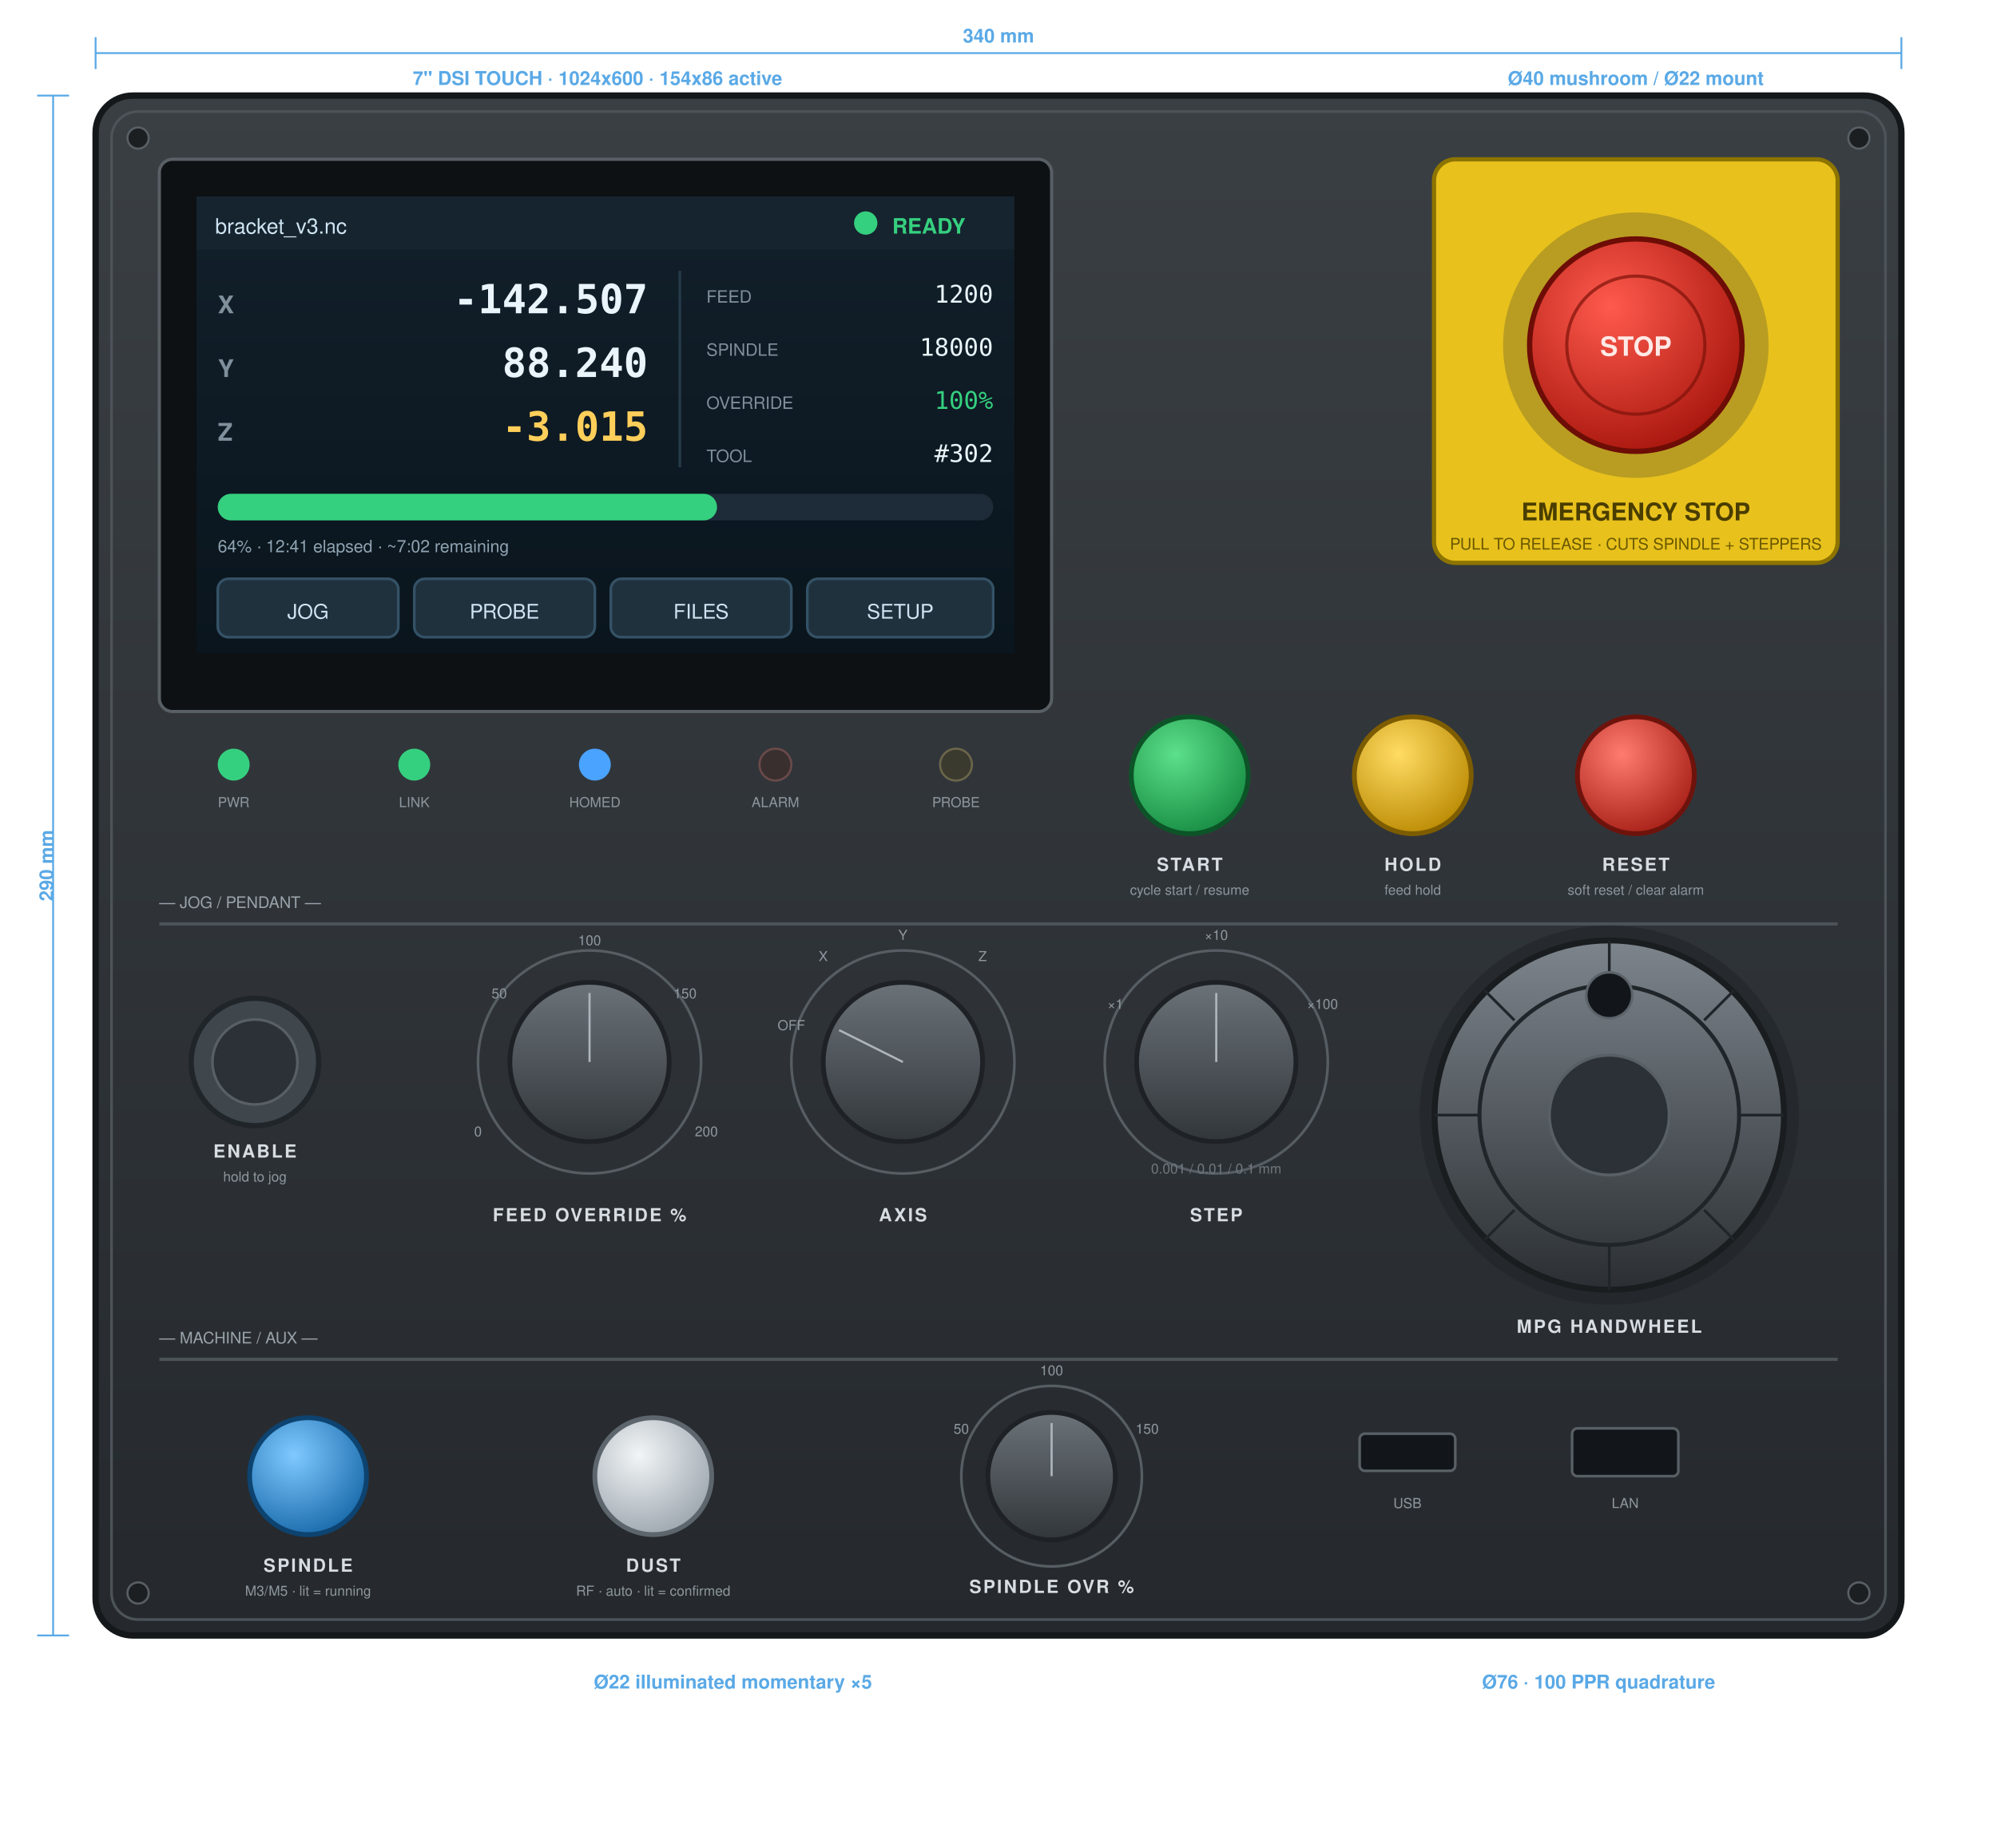
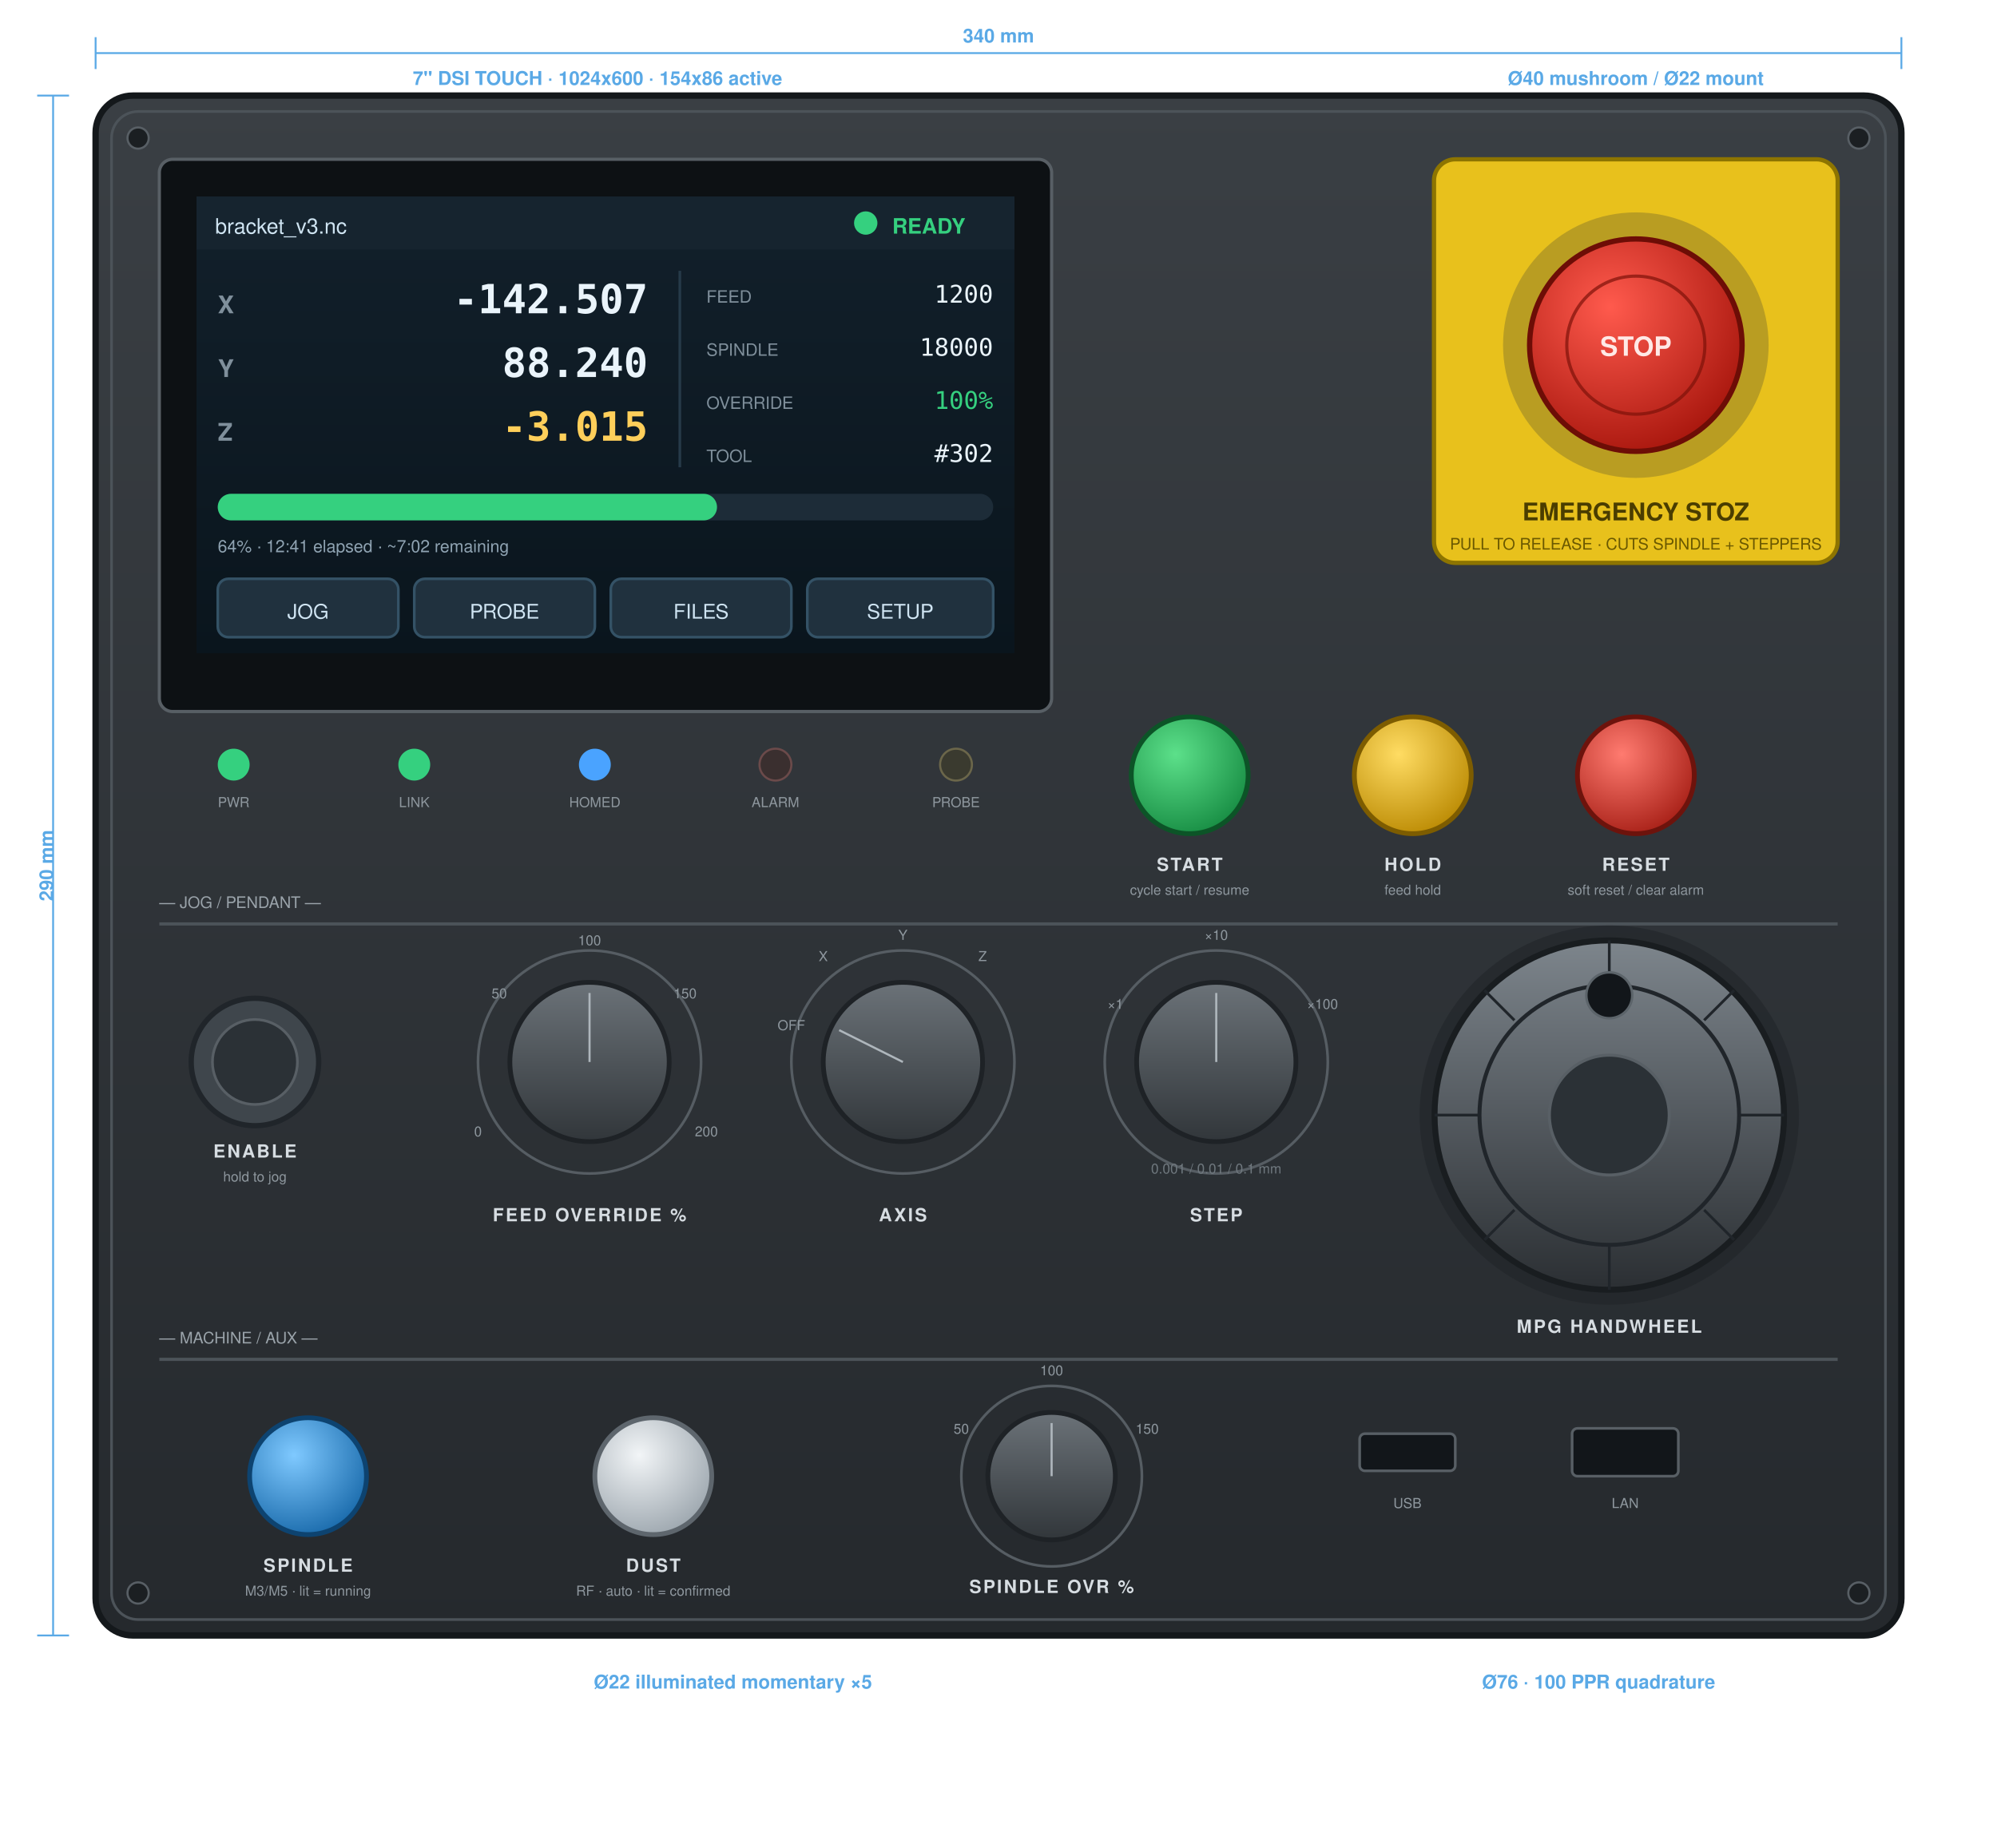
<svg xmlns="http://www.w3.org/2000/svg" viewBox="-18 -18 376 348" width="1504" height="1392" font-family="Helvetica Neue, Helvetica, Arial, sans-serif">
  <defs>
    <linearGradient id="panel" x1="0" y1="0" x2="0" y2="1">
      <stop offset="0" stop-color="#3a3f44" />
      <stop offset="1" stop-color="#25292d" />
    </linearGradient>
    <linearGradient id="knob" x1="0" y1="0" x2="0" y2="1">
      <stop offset="0" stop-color="#6b7278" />
      <stop offset="1" stop-color="#31363a" />
    </linearGradient>
    <linearGradient id="wheel" x1="0" y1="0" x2="0" y2="1">
      <stop offset="0" stop-color="#7d858c" />
      <stop offset="1" stop-color="#2b2f33" />
    </linearGradient>
    <radialGradient id="estop" cx="0.38" cy="0.32" r="0.75">
      <stop offset="0" stop-color="#ff5a4d" />
      <stop offset="1" stop-color="#a5140b" />
    </radialGradient>
    <radialGradient id="btnG" cx="0.38" cy="0.32" r="0.75">
      <stop offset="0" stop-color="#5ce08a" />
      <stop offset="1" stop-color="#158a41" />
    </radialGradient>
    <radialGradient id="btnY" cx="0.38" cy="0.32" r="0.75">
      <stop offset="0" stop-color="#ffdc63" />
      <stop offset="1" stop-color="#b98800" />
    </radialGradient>
    <radialGradient id="btnR" cx="0.38" cy="0.32" r="0.75">
      <stop offset="0" stop-color="#ff7b70" />
      <stop offset="1" stop-color="#a51d14" />
    </radialGradient>
    <radialGradient id="btnB" cx="0.38" cy="0.32" r="0.75">
      <stop offset="0" stop-color="#7fc9ff" />
      <stop offset="1" stop-color="#1667a8" />
    </radialGradient>
    <radialGradient id="btnW" cx="0.38" cy="0.32" r="0.75">
      <stop offset="0" stop-color="#f2f5f7" />
      <stop offset="1" stop-color="#9aa4ac" />
    </radialGradient>
    <linearGradient id="scr" x1="0" y1="0" x2="0" y2="1">
      <stop offset="0" stop-color="#12202b" />
      <stop offset="1" stop-color="#0a151d" />
    </linearGradient>
  </defs>
  <style>
    .lbl  { fill:#d7dde2; font-size:3.4px; letter-spacing:0.35px; text-anchor:middle; font-weight:600; }
    .sub  { fill:#8e979e; font-size:2.6px; text-anchor:middle; }
    .tick { stroke:#aeb6bc; stroke-width:0.4; }
    .dim  { stroke:#5aa9e6; stroke-width:0.35; fill:none; }
    .dimt { fill:#5aa9e6; font-size:3.6px; text-anchor:middle; font-weight:600; }
    .note { fill:#9aa3aa; font-size:3px; }
  </style>
  <rect x="0" y="0" width="340" height="290" rx="7" fill="url(#panel)" stroke="#14181b" stroke-width="1.2" />
  <rect x="3" y="3" width="334" height="284" rx="5" fill="none" stroke="#4c5359" stroke-width="0.5" />
  <g fill="#1b1f22" stroke="#585f65" stroke-width="0.4">
    <circle cx="8" cy="282" r="2" />
    <circle cx="332" cy="282" r="2" />
    <circle cx="8" cy="8" r="2" />
    <circle cx="332" cy="8" r="2" />
  </g>
  <line x1="12" y1="156" x2="328" y2="156" stroke="#4c5359" stroke-width="0.6" />
  <text x="12" y="153" class="note" font-size="2.8">— JOG / PENDANT —</text>
  <line x1="12" y1="238" x2="328" y2="238" stroke="#4c5359" stroke-width="0.6" />
  <text x="12" y="235" class="note" font-size="2.8">— MACHINE / AUX —</text>
  <g>
    <circle cx="152" cy="182" r="21" fill="none" stroke="#565d63" stroke-width="0.5" />
    <circle cx="152" cy="182" r="15" fill="url(#knob)" stroke="#1e2226" stroke-width="0.9" />
    <line x1="152" y1="182" x2="140" y2="176" class="tick" stroke-width="1.2" />
    <g class="sub">
      <text x="131" y="176">OFF</text>
      <text x="137" y="163">X</text>
      <text x="152" y="159">Y</text>
      <text x="167" y="163">Z</text>
    </g>
    <text class="lbl" x="152" y="212">AXIS</text>
  </g>
  <g>
    <rect x="12" y="12" width="168" height="104" rx="2.5" fill="#0d1114" stroke="#585f65" stroke-width="0.6" />
    <rect x="19" y="19" width="154" height="86" fill="url(#scr)" />
    <rect x="19" y="19" width="154" height="10" fill="#16242f" />
    <text x="22.5" y="26" fill="#cfe4f2" font-size="4">bracket_v3.nc</text>
    <circle cx="145" cy="24" r="2.2" fill="#35d07f" />
    <text x="150" y="26" fill="#35d07f" font-size="4" font-weight="700">READY</text>
    <text x="23" y="41" fill="#7f8f9b" font-size="4.6" font-weight="700">X</text>
    <text x="104" y="41" fill="#eaf4fb" font-size="7.6" font-weight="700" text-anchor="end" font-family="Menlo, monospace">-142.507</text>
    <text x="23" y="53" fill="#7f8f9b" font-size="4.6" font-weight="700">Y</text>
    <text x="104" y="53" fill="#eaf4fb" font-size="7.6" font-weight="700" text-anchor="end" font-family="Menlo, monospace">  88.240</text>
    <text x="23" y="65" fill="#7f8f9b" font-size="4.6" font-weight="700">Z</text>
    <text x="104" y="65" fill="#ffcf5a" font-size="7.6" font-weight="700" text-anchor="end" font-family="Menlo, monospace">  -3.015</text>
    <line x1="110" y1="33" x2="110" y2="70" stroke="#263a49" stroke-width="0.5" />
    <text x="115" y="39" fill="#7f8f9b" font-size="3.2">FEED</text>
    <text x="169" y="39" fill="#eaf4fb" font-size="4.6" text-anchor="end" font-family="Menlo, monospace">1200</text>
    <text x="115" y="49" fill="#7f8f9b" font-size="3.2">SPINDLE</text>
    <text x="169" y="49" fill="#eaf4fb" font-size="4.6" text-anchor="end" font-family="Menlo, monospace">18000</text>
    <text x="115" y="59" fill="#7f8f9b" font-size="3.2">OVERRIDE</text>
    <text x="169" y="59" fill="#35d07f" font-size="4.6" text-anchor="end" font-family="Menlo, monospace">100%</text>
    <text x="115" y="69" fill="#7f8f9b" font-size="3.2">TOOL</text>
    <text x="169" y="69" fill="#eaf4fb" font-size="4.6" text-anchor="end" font-family="Menlo, monospace">#302</text>
    <rect x="23" y="75" width="146" height="5" rx="2.5" fill="#1d2c38" />
    <rect x="23" y="75" width="94" height="5" rx="2.5" fill="#35d07f" />
    <text x="23" y="86" fill="#8fa3b2" font-size="3.2">64%  ·  12:41 elapsed  ·  ~7:02 remaining</text>
    <rect x="23" y="91" width="34" height="11" rx="2" fill="#20313e" stroke="#345266" stroke-width="0.5" />
    <text x="40" y="98.5" fill="#cfe4f2" font-size="3.8" text-anchor="middle">JOG</text>
    <rect x="60" y="91" width="34" height="11" rx="2" fill="#20313e" stroke="#345266" stroke-width="0.5" />
    <text x="77" y="98.5" fill="#cfe4f2" font-size="3.8" text-anchor="middle">PROBE</text>
    <rect x="97" y="91" width="34" height="11" rx="2" fill="#20313e" stroke="#345266" stroke-width="0.5" />
    <text x="114" y="98.5" fill="#cfe4f2" font-size="3.8" text-anchor="middle">FILES</text>
    <rect x="134" y="91" width="35" height="11" rx="2" fill="#20313e" stroke="#345266" stroke-width="0.5" />
    <text x="151.5" y="98.5" fill="#cfe4f2" font-size="3.8" text-anchor="middle">SETUP</text>
    <text class="dimt" x="94.5" y="-2" font-size="3.2">7" DSI TOUCH · 1024x600 · 154x86 active</text>
  </g>
  <g>
    <circle cx="105" cy="260" r="11" fill="url(#btnW)" stroke="#5e666d" stroke-width="0.9" />
    <text class="lbl" x="105" y="278">DUST</text>
    <text class="sub" x="105" y="282.5">RF · auto · lit = confirmed</text>
  </g>
  <g>
    <circle cx="30" cy="182" r="12" fill="#3f464c" stroke="#20252a" stroke-width="1" />
    <circle cx="30" cy="182" r="8" fill="#2b3136" stroke="#585f65" stroke-width="0.5" />
    <text class="lbl" x="30" y="200">ENABLE</text>
    <text class="sub" x="30" y="204.5">hold to jog</text>
  </g>
  <g>
    <rect x="252" y="12" width="76" height="76" rx="4" fill="#e8c11c" stroke="#8d7400" stroke-width="0.8" />
    <circle cx="290" cy="47" r="25" fill="#2b2f33" opacity="0.25" />
    <circle cx="290" cy="47" r="20" fill="url(#estop)" stroke="#6d0d06" stroke-width="1" />
    <circle cx="290" cy="47" r="13" fill="none" stroke="#7d1109" stroke-width="0.6" opacity="0.7" />
    <text x="290" y="49" fill="#ffe9e6" font-size="5" font-weight="700" text-anchor="middle">STOP</text>
-     <text x="290" y="80" fill="#4a3d00" font-size="4.6" font-weight="700" text-anchor="middle">EMERGENCY STOP</text>
+     <text x="290" y="80" fill="#4a3d00" font-size="4.6" font-weight="700" text-anchor="middle">EMERGENCY STOZ</text>
    <text x="290" y="85.5" fill="#6a5800" font-size="3" text-anchor="middle">PULL TO RELEASE · CUTS SPINDLE + STEPPERS</text>
  </g>
  <g>
    <circle cx="93" cy="182" r="21" fill="none" stroke="#565d63" stroke-width="0.5" />
    <circle cx="93" cy="182" r="15" fill="url(#knob)" stroke="#1e2226" stroke-width="0.9" />
    <line x1="93" y1="182" x2="93" y2="169" class="tick" stroke-width="1.2" />
    <g class="sub">
      <text x="72" y="196">0</text>
      <text x="76" y="170">50</text>
      <text x="93" y="160">100</text>
      <text x="111" y="170">150</text>
      <text x="115" y="196">200</text>
    </g>
    <text class="lbl" x="93" y="212">FEED OVERRIDE %</text>
  </g>
  <g>
    <circle cx="248" cy="128" r="11" fill="url(#btnY)" stroke="#7d5c00" stroke-width="0.9" />
    <text class="lbl" x="248" y="146">HOLD</text>
    <text class="sub" x="248" y="150.5">feed hold</text>
  </g>
  <g>
    <rect x="278" y="251" width="20" height="9" rx="1" fill="#12161a" stroke="#585f65" stroke-width="0.5" />
    <text class="sub" x="288" y="266">LAN</text>
  </g>
  <g>
    <circle cx="128" cy="126" r="3" fill="#3a2f2f" stroke="#6b4a4a" stroke-width="0.4" />
    <text class="sub" x="128" y="134">ALARM</text>
  </g>
  <g>
    <circle cx="94" cy="126" r="3" fill="#4aa3ff" />
    <text class="sub" x="94" y="134">HOMED</text>
  </g>
  <g>
    <circle cx="60" cy="126" r="3" fill="#35d07f" />
    <text class="sub" x="60" y="134">LINK</text>
  </g>
  <g>
    <circle cx="162" cy="126" r="3" fill="#3a3a2f" stroke="#6b664a" stroke-width="0.4" />
    <text class="sub" x="162" y="134">PROBE</text>
  </g>
  <g>
    <circle cx="26" cy="126" r="3" fill="#35d07f" />
    <text class="sub" x="26" y="134">PWR</text>
  </g>
  <g>
    <g transform="translate(285,192) scale(0.94) translate(-283,-187)">
      <circle cx="283" cy="187" r="38" fill="#1e2226" opacity="0.5" />
      <circle cx="283" cy="187" r="35" fill="url(#wheel)" stroke="#191d20" stroke-width="1.2" />
      <circle cx="283" cy="187" r="26" fill="none" stroke="#20252a" stroke-width="0.8" />
      <circle cx="283" cy="187" r="12" fill="#2b3136" stroke="#585f65" stroke-width="0.6" />
      <g stroke="#20252a" stroke-width="0.55">
        <line x1="283" y1="152" x2="283" y2="161" />
        <line x1="283" y1="213" x2="283" y2="222" />
        <line x1="248" y1="187" x2="257" y2="187" />
        <line x1="309" y1="187" x2="318" y2="187" />
        <line x1="258" y1="162" x2="264" y2="168" />
        <line x1="302" y1="206" x2="308" y2="212" />
        <line x1="308" y1="162" x2="302" y2="168" />
        <line x1="264" y1="206" x2="258" y2="212" />
      </g>
      <circle cx="283" cy="163" r="4.6" fill="#12161a" stroke="#5c646a" stroke-width="0.5" />
    </g>
    <text class="lbl" x="285" y="233">MPG HANDWHEEL</text>
  </g>
  <g>
    <circle cx="290" cy="128" r="11" fill="url(#btnR)" stroke="#6d130c" stroke-width="0.9" />
    <text class="lbl" x="290" y="146">RESET</text>
    <text class="sub" x="290" y="150.5">soft reset / clear alarm</text>
  </g>
  <g>
    <circle cx="40" cy="260" r="11" fill="url(#btnB)" stroke="#0d4370" stroke-width="0.9" />
    <text class="lbl" x="40" y="278">SPINDLE</text>
    <text class="sub" x="40" y="282.5">M3/M5 · lit = running</text>
  </g>
  <g>
    <circle cx="180" cy="260" r="17" fill="none" stroke="#565d63" stroke-width="0.5" />
    <circle cx="180" cy="260" r="12" fill="url(#knob)" stroke="#1e2226" stroke-width="0.9" />
    <line x1="180" y1="260" x2="180" y2="250" class="tick" stroke-width="1.2" />
    <g class="sub">
      <text x="163" y="252">50</text>
      <text x="180" y="241">100</text>
      <text x="198" y="252">150</text>
    </g>
    <text class="lbl" x="180" y="282">SPINDLE OVR %</text>
  </g>
  <g>
    <circle cx="206" cy="128" r="11" fill="url(#btnG)" stroke="#0c5427" stroke-width="0.9" />
    <text class="lbl" x="206" y="146">START</text>
    <text class="sub" x="206" y="150.5">cycle start / resume</text>
  </g>
  <g>
    <circle cx="211" cy="182" r="21" fill="none" stroke="#565d63" stroke-width="0.5" />
    <circle cx="211" cy="182" r="15" fill="url(#knob)" stroke="#1e2226" stroke-width="0.9" />
    <line x1="211" y1="182" x2="211" y2="169" class="tick" stroke-width="1.2" />
    <g class="sub">
      <text x="192" y="172">×1</text>
      <text x="211" y="159">×10</text>
      <text x="231" y="172">×100</text>
      <text x="211" y="203" fill="#6f787e">0.001 / 0.01 / 0.1 mm</text>
    </g>
    <text class="lbl" x="211" y="212">STEP</text>
  </g>
  <g>
    <rect x="238" y="252" width="18" height="7" rx="1" fill="#12161a" stroke="#585f65" stroke-width="0.5" />
    <text class="sub" x="247" y="266">USB</text>
  </g>
  <g class="dim">
    <line x1="0" y1="-8" x2="340" y2="-8" />
    <line x1="0" y1="-11" x2="0" y2="-5" />
    <line x1="340" y1="-11" x2="340" y2="-5" />
    <line x1="-8" y1="0" x2="-8" y2="290" />
    <line x1="-11" y1="0" x2="-5" y2="0" />
    <line x1="-11" y1="290" x2="-5" y2="290" />
  </g>
  <text class="dimt" x="170" y="-10">340 mm</text>
  <text class="dimt" x="-8" y="145" transform="rotate(-90,-8,145)">290 mm</text>
  <text class="dimt" x="290" y="-2" font-size="3.2">Ø40 mushroom / Ø22 mount</text>
  <text class="dimt" x="283" y="300" font-size="3.2">Ø76 · 100 PPR quadrature</text>
  <text class="dimt" x="120" y="300" font-size="3.2">Ø22 illuminated momentary ×5</text>
</svg>
